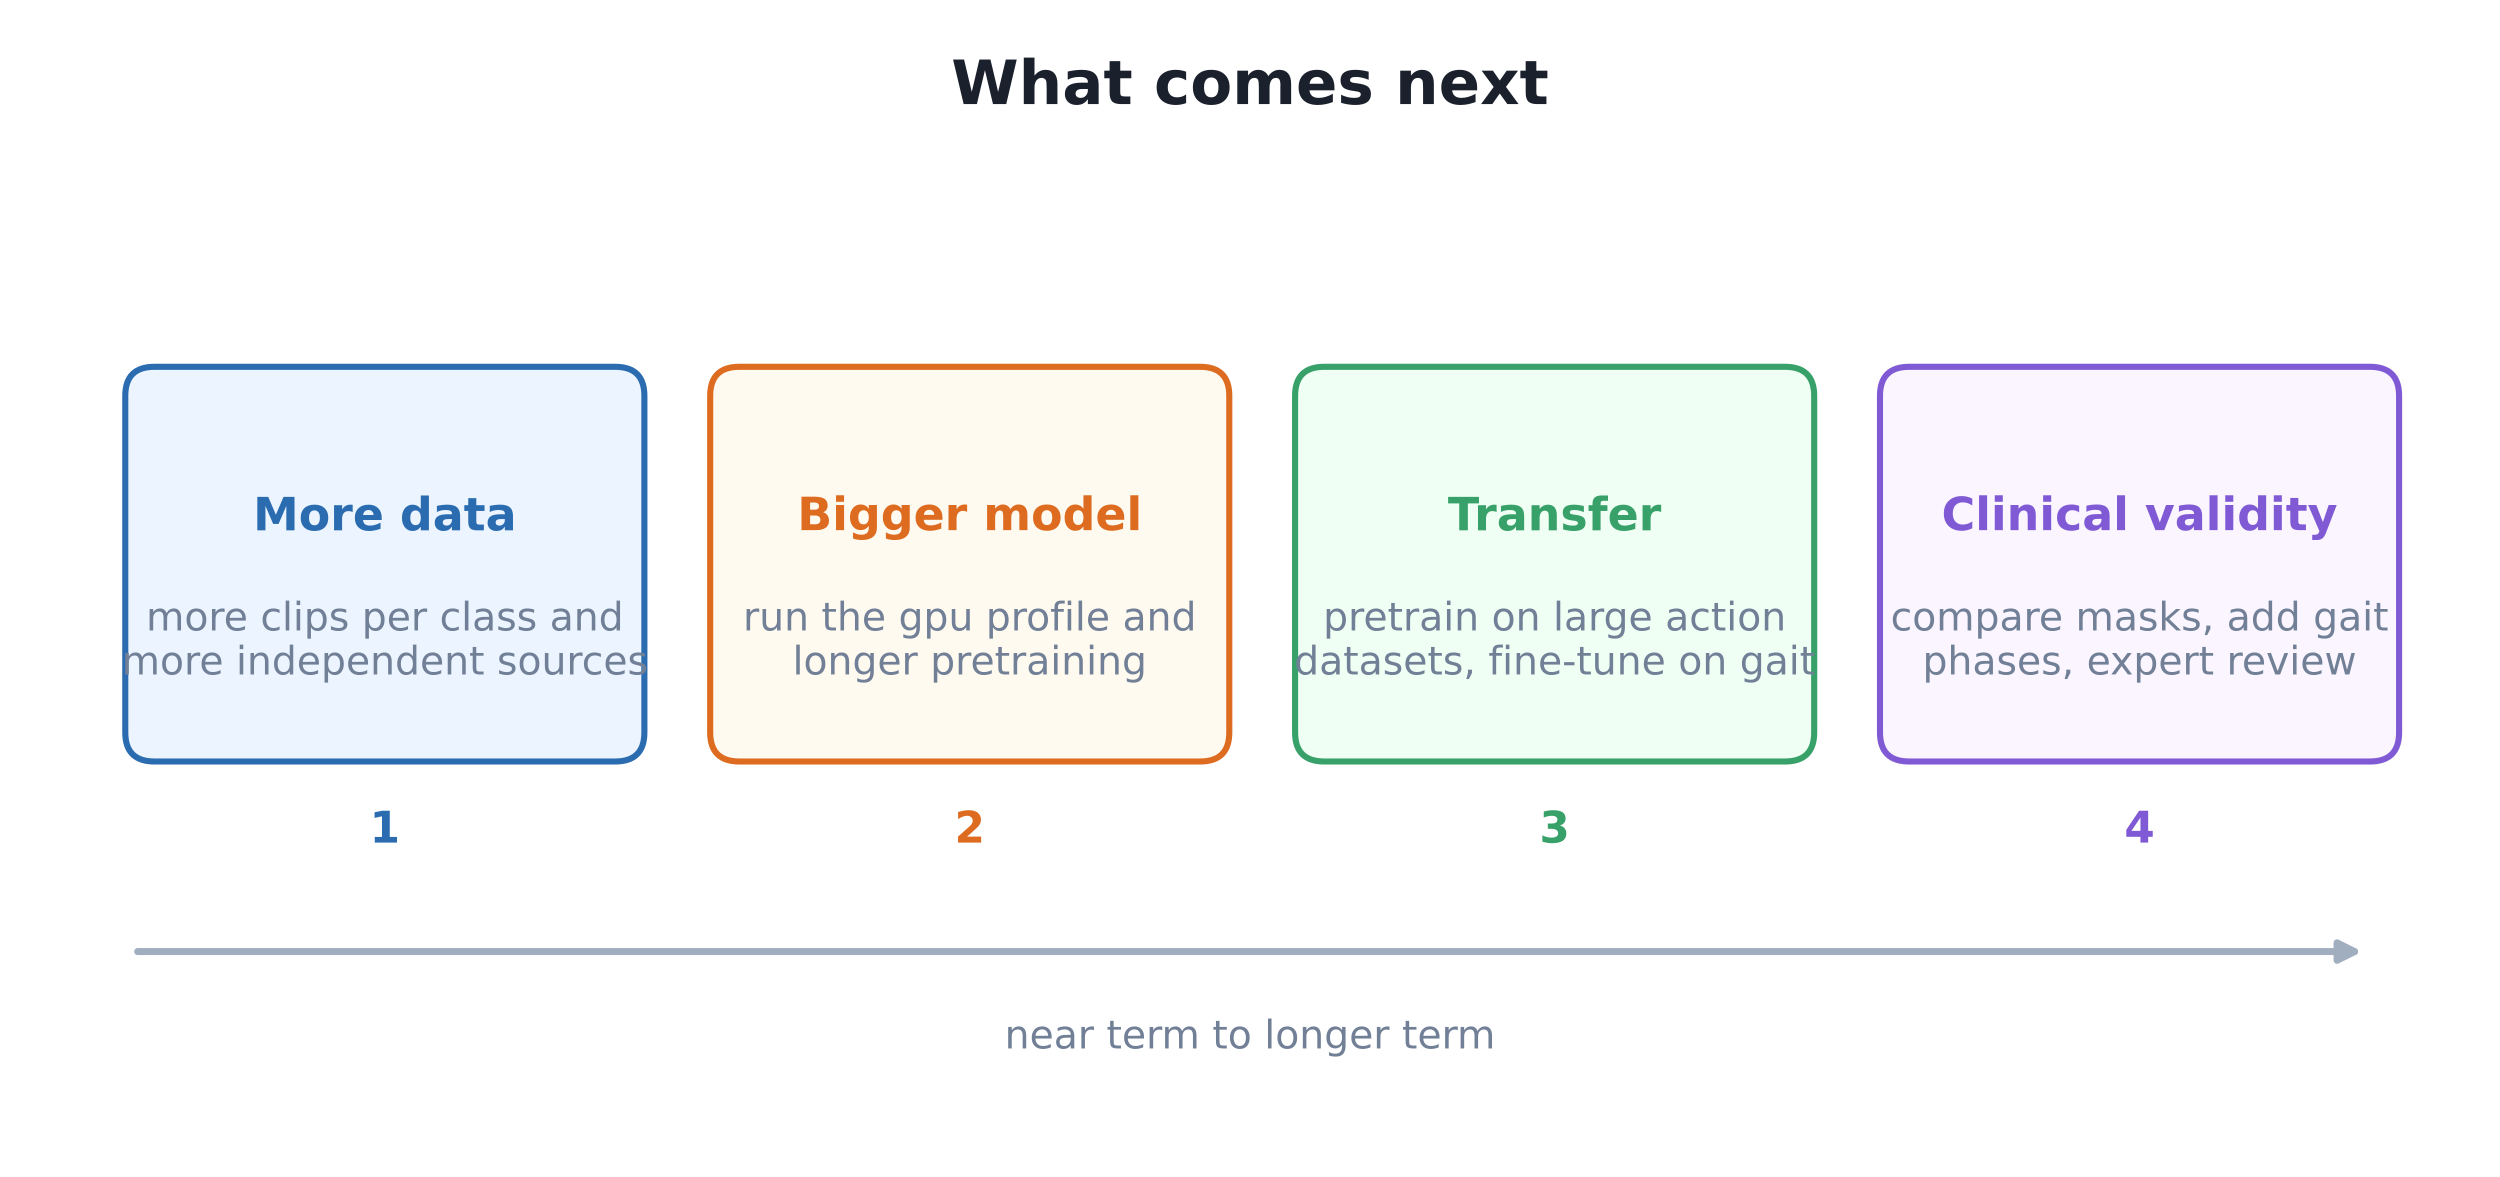
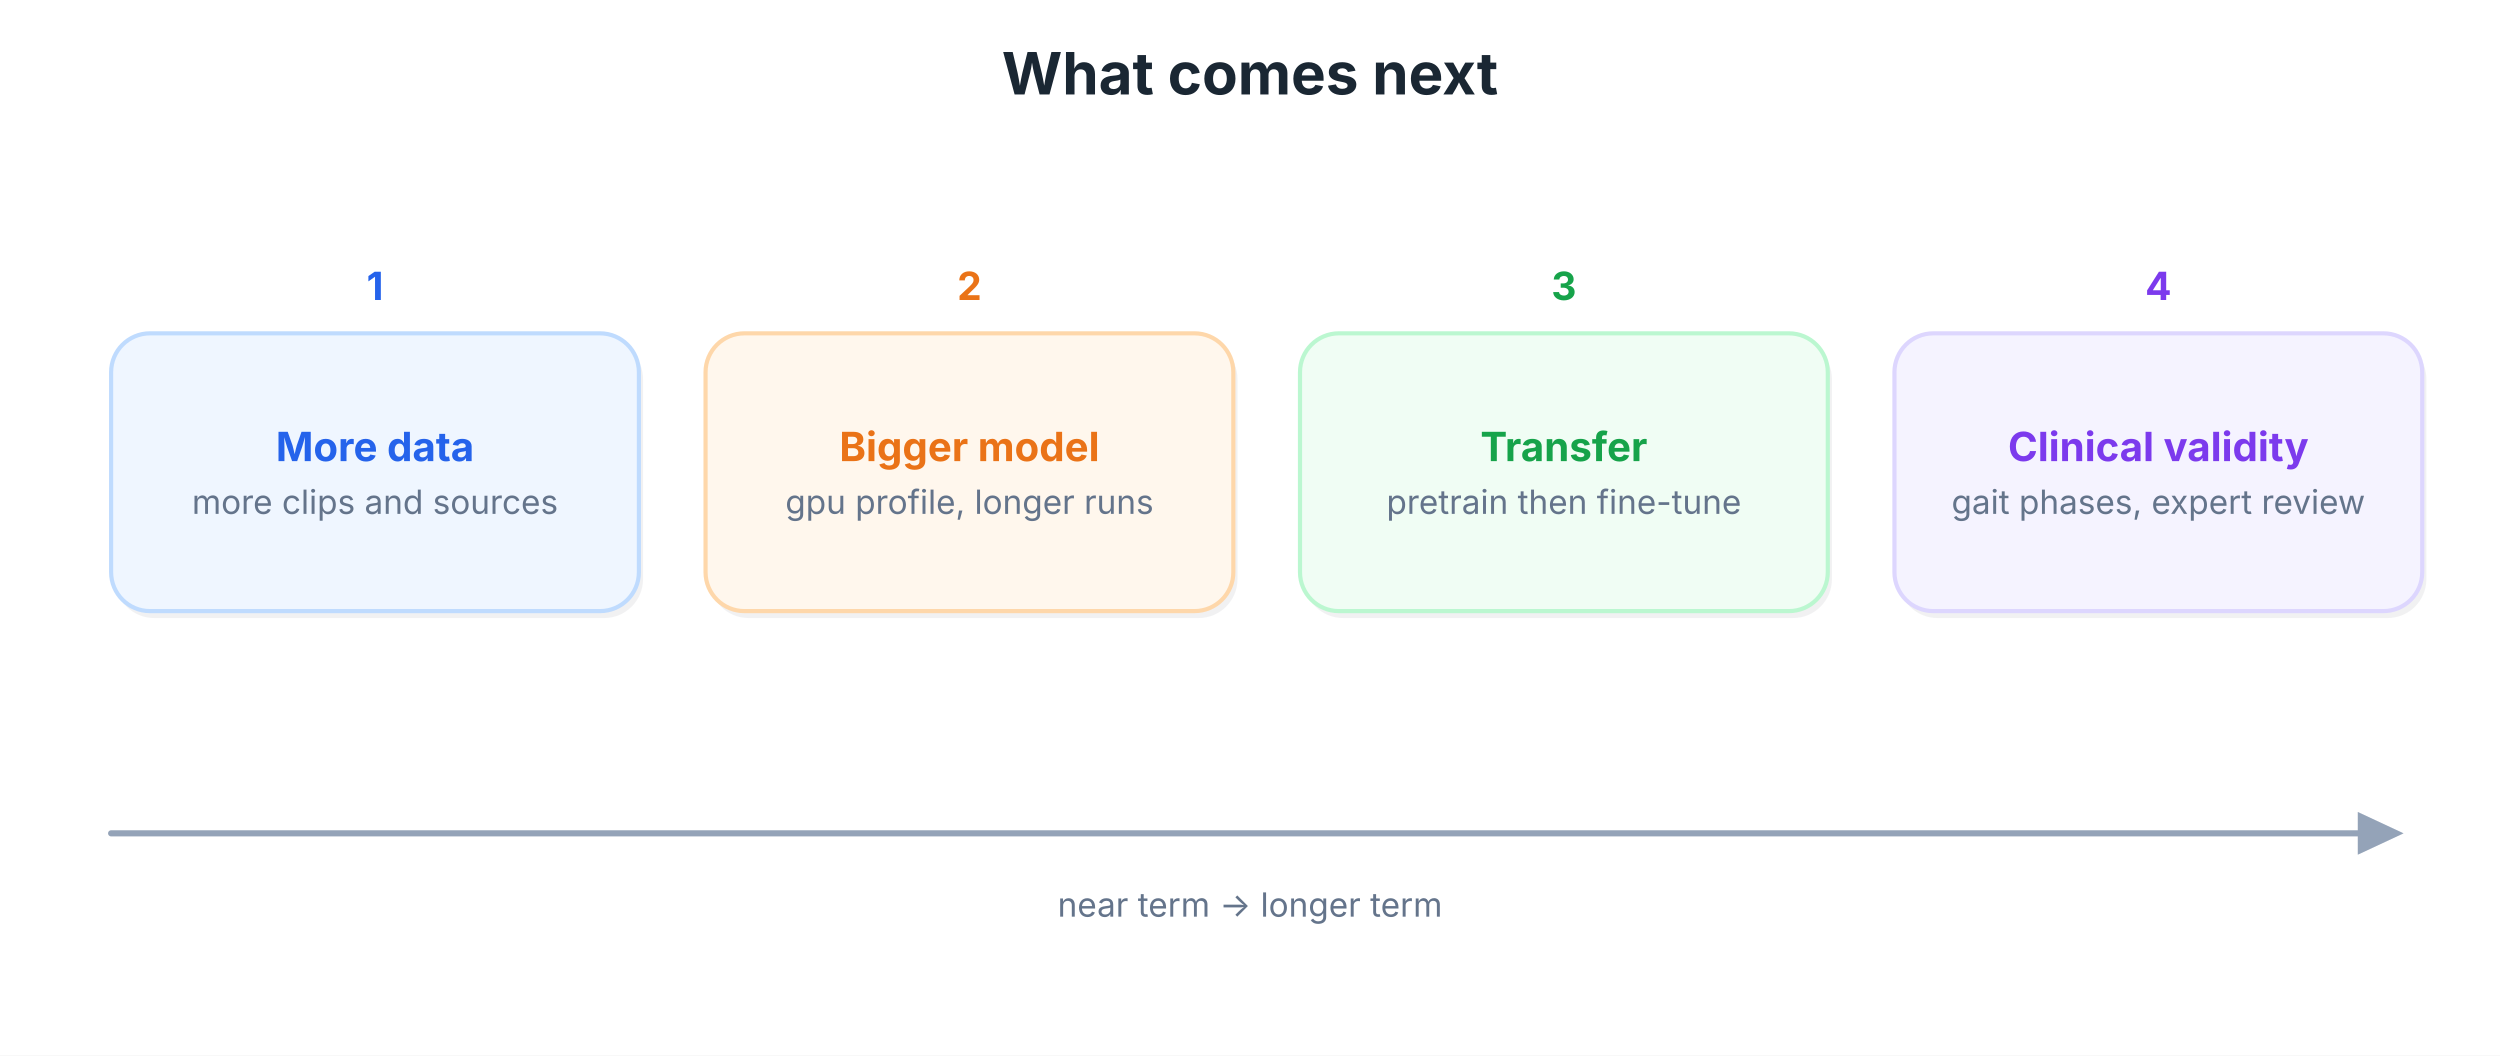
- <svg xmlns="http://www.w3.org/2000/svg" width="572.4pt" height="269.424pt" viewBox="0 0 572.4 269.424" version="1.1">
+ <svg xmlns="http://www.w3.org/2000/svg" width="900" height="380" viewBox="0 0 900 380">
+   <rect width="900" height="380" fill="#ffffff" />
  <defs>
-     <style type="text/css">*{stroke-linejoin: round; stroke-linecap: butt}</style>
+     <marker id="arrow" markerWidth="9" markerHeight="9" refX="6.5" refY="4" orient="auto">
+       <path d="M0.5,0.5 L8,4 L0.5,7.5 z" fill="#94a3b8" />
+     </marker>
+     <marker id="arrowBlue" markerWidth="9" markerHeight="9" refX="6.5" refY="4" orient="auto">
+       <path d="M0.5,0.5 L8,4 L0.5,7.5 z" fill="#2563eb" />
+     </marker>
+     <marker id="arrowOrange" markerWidth="9" markerHeight="9" refX="6.5" refY="4" orient="auto">
+       <path d="M0.5,0.5 L8,4 L0.5,7.5 z" fill="#ea7317" />
+     </marker>
+     <marker id="arrowGreen" markerWidth="9" markerHeight="9" refX="6.5" refY="4" orient="auto">
+       <path d="M0.5,0.5 L8,4 L0.5,7.5 z" fill="#16a34a" />
+     </marker>
+     <marker id="arrowSlate" markerWidth="9" markerHeight="9" refX="6.5" refY="4" orient="auto">
+       <path d="M0.5,0.5 L8,4 L0.5,7.5 z" fill="#475569" />
+     </marker>
+     <marker id="arrowMute" markerWidth="9" markerHeight="9" refX="6.5" refY="4" orient="auto">
+       <path d="M0.5,0.5 L8,4 L0.5,7.5 z" fill="#64748b" />
+     </marker>
+     <marker id="arrowPurple" markerWidth="9" markerHeight="9" refX="6.5" refY="4" orient="auto">
+       <path d="M0.5,0.5 L8,4 L0.5,7.5 z" fill="#7c3aed" />
+     </marker>
  </defs>
-   <g id="figure_1">
-     <g id="patch_1">
-       <path d="M 0 269.424  L 572.4 269.424  L 572.4 0  L 0 0  z " style="fill: #ffffff" />
-     </g>
-     <g id="axes_1">
-       <g id="patch_2">
-         <path d="M 35.379 174.352  L 140.841 174.352  Q 147.537 174.352 147.537 167.699  L 147.537 90.637  Q 147.537 83.984 140.841 83.984  L 35.379 83.984  Q 28.683 83.984 28.683 90.637  L 28.683 167.699  Q 28.683 174.352 35.379 174.352  z " clip-path="url(#p86cb41e0e3)" style="fill: #ebf4ff; stroke: #2b6cb0; stroke-width: 1.4; stroke-linejoin: miter" />
-       </g>
-       <g id="patch_3">
-         <path d="M 169.299 174.352  L 274.761 174.352  Q 281.457 174.352 281.457 167.699  L 281.457 90.637  Q 281.457 83.984 274.761 83.984  L 169.299 83.984  Q 162.603 83.984 162.603 90.637  L 162.603 167.699  Q 162.603 174.352 169.299 174.352  z " clip-path="url(#p86cb41e0e3)" style="fill: #fffaf0; stroke: #dd6b20; stroke-width: 1.4; stroke-linejoin: miter" />
-       </g>
-       <g id="patch_4">
-         <path d="M 303.219 174.352  L 408.681 174.352  Q 415.377 174.352 415.377 167.699  L 415.377 90.637  Q 415.377 83.984 408.681 83.984  L 303.219 83.984  Q 296.523 83.984 296.523 90.637  L 296.523 167.699  Q 296.523 174.352 303.219 174.352  z " clip-path="url(#p86cb41e0e3)" style="fill: #f0fff4; stroke: #38a169; stroke-width: 1.4; stroke-linejoin: miter" />
-       </g>
-       <g id="patch_5">
-         <path d="M 437.139 174.352  L 542.601 174.352  Q 549.297 174.352 549.297 167.699  L 549.297 90.637  Q 549.297 83.984 542.601 83.984  L 437.139 83.984  Q 430.443 83.984 430.443 90.637  L 430.443 167.699  Q 430.443 174.352 437.139 174.352  z " clip-path="url(#p86cb41e0e3)" style="fill: #faf5ff; stroke: #805ad5; stroke-width: 1.4; stroke-linejoin: miter" />
-       </g>
-       <g id="text_1">
-         <text style="font-weight: 700; font-size: 14px; font-family: 'DejaVu Sans'; text-anchor: middle; fill: #1a202c" x="286.2" y="23.832" transform="rotate(-0 286.2 23.832)">What comes next</text>
-       </g>
-       <g id="text_2">
-         <text style="font-weight: 700; font-size: 10.5px; font-family: 'DejaVu Sans'; text-anchor: middle; fill: #2b6cb0" x="88.11" y="121.421" transform="rotate(-0 88.11 121.4209)">More data</text>
-       </g>
-       <g id="text_3">
-         <text style="font-size: 9px; font-family: 'DejaVu Sans'; fill: #718096" transform="translate(33.44695 144.3532)">more clips per class and</text>
-         <text style="font-size: 9px; font-family: 'DejaVu Sans'; fill: #718096" transform="translate(27.86273 154.4313)">more independent sources</text>
-       </g>
-       <g id="text_4">
-         <text style="font-weight: 700; font-size: 10px; font-family: 'DejaVu Sans'; text-anchor: middle; fill: #2b6cb0" x="88.11" y="192.924" transform="rotate(-0 88.11 192.924)">1</text>
-       </g>
-       <g id="text_5">
-         <text style="font-weight: 700; font-size: 10.5px; font-family: 'DejaVu Sans'; text-anchor: middle; fill: #dd6b20" x="222.03" y="121.38" transform="rotate(-0 222.03 121.3798)">Bigger model</text>
-       </g>
-       <g id="text_6">
-         <text style="font-size: 9px; font-family: 'DejaVu Sans'; fill: #718096" transform="translate(170.1267 144.3532)">run the gpu profile and</text>
-         <text style="font-size: 9px; font-family: 'DejaVu Sans'; fill: #718096" transform="translate(181.4618 154.4313)">longer pretraining</text>
-       </g>
-       <g id="text_7">
-         <text style="font-weight: 700; font-size: 10px; font-family: 'DejaVu Sans'; text-anchor: middle; fill: #dd6b20" x="222.03" y="192.924" transform="rotate(-0 222.03 192.924)">2</text>
-       </g>
-       <g id="text_8">
-         <text style="font-weight: 700; font-size: 10.5px; font-family: 'DejaVu Sans'; text-anchor: middle; fill: #38a169" x="355.95" y="121.421" transform="rotate(-0 355.95 121.4209)">Transfer</text>
-       </g>
-       <g id="text_9">
-         <text style="font-size: 9px; font-family: 'DejaVu Sans'; fill: #718096" transform="translate(302.9498 144.3532)">pretrain on large action</text>
-         <text style="font-size: 9px; font-family: 'DejaVu Sans'; fill: #718096" transform="translate(296.3222 154.4313)">datasets, fine-tune on gait</text>
-       </g>
-       <g id="text_10">
-         <text style="font-weight: 700; font-size: 10px; font-family: 'DejaVu Sans'; text-anchor: middle; fill: #38a169" x="355.95" y="192.924" transform="rotate(-0 355.95 192.924)">3</text>
-       </g>
-       <g id="text_11">
-         <text style="font-weight: 700; font-size: 10.5px; font-family: 'DejaVu Sans'; text-anchor: middle; fill: #805ad5" x="489.87" y="121.38" transform="rotate(-0 489.87 121.3798)">Clinical validity</text>
-       </g>
-       <g id="text_12">
-         <text style="font-size: 9px; font-family: 'DejaVu Sans'; fill: #718096" transform="translate(432.8712 144.3532)">compare masks, add gait</text>
-         <text style="font-size: 9px; font-family: 'DejaVu Sans'; fill: #718096" transform="translate(440.1823 154.4313)">phases, expert review</text>
-       </g>
-       <g id="text_13">
-         <text style="font-weight: 700; font-size: 10px; font-family: 'DejaVu Sans'; text-anchor: middle; fill: #805ad5" x="489.87" y="192.924" transform="rotate(-0 489.87 192.924)">4</text>
-       </g>
-       <g id="patch_6">
-         <path d="M 31.521 217.872  Q 286.2 217.872 539.09 217.872  " style="fill: none; stroke: #a0aec0; stroke-width: 1.6; stroke-linecap: round" />
-         <path d="M 535.09 215.872  L 539.09 217.872  L 535.09 219.872  z " style="fill: #a0aec0; stroke: #a0aec0; stroke-width: 1.6; stroke-linecap: round" />
-       </g>
-       <g id="text_14">
-         <text style="font-size: 9px; font-family: 'DejaVu Sans'; text-anchor: middle; fill: #718096" x="286.2" y="240.048" transform="rotate(-0 286.2 240.048)">near term  to  longer term</text>
-       </g>
-     </g>
-   </g>
-   <defs>
-     <clipPath id="p86cb41e0e3">
-       <rect x="7.2" y="7.2" width="558" height="255.024" />
-     </clipPath>
-   </defs>
+   <text x="450.0" y="34" font-family="Inter, -apple-system, BlinkMacSystemFont, 'Segoe UI', Helvetica, Arial, sans-serif" font-size="21" fill="#1a2733" font-weight="700" text-anchor="middle">What comes next</text>
+   <text x="135.0" y="108" font-family="Inter, -apple-system, BlinkMacSystemFont, 'Segoe UI', Helvetica, Arial, sans-serif" font-size="14" fill="#2563eb" font-weight="700" text-anchor="middle">1</text>
+   <rect x="41.5" y="122.5" width="190" height="100" rx="14" fill="#0f172a" opacity="0.06" />
+   <rect x="40" y="120" width="190" height="100" rx="14" fill="#eff6ff" stroke="#bfdbfe" stroke-width="1.5" />
+   <text x="135.0" y="166.0" font-family="Inter, -apple-system, BlinkMacSystemFont, 'Segoe UI', Helvetica, Arial, sans-serif" font-size="14.5" fill="#2563eb" font-weight="700" text-anchor="middle">More data</text>
+   <text x="135.0" y="185.0" font-family="Inter, -apple-system, BlinkMacSystemFont, 'Segoe UI', Helvetica, Arial, sans-serif" font-size="12" fill="#64748b" font-weight="400" text-anchor="middle">more clips and sources</text>
+   <text x="349.0" y="108" font-family="Inter, -apple-system, BlinkMacSystemFont, 'Segoe UI', Helvetica, Arial, sans-serif" font-size="14" fill="#ea7317" font-weight="700" text-anchor="middle">2</text>
+   <rect x="255.5" y="122.5" width="190" height="100" rx="14" fill="#0f172a" opacity="0.06" />
+   <rect x="254" y="120" width="190" height="100" rx="14" fill="#fff7ed" stroke="#fed7aa" stroke-width="1.5" />
+   <text x="349.0" y="166.0" font-family="Inter, -apple-system, BlinkMacSystemFont, 'Segoe UI', Helvetica, Arial, sans-serif" font-size="14.5" fill="#ea7317" font-weight="700" text-anchor="middle">Bigger model</text>
+   <text x="349.0" y="185.0" font-family="Inter, -apple-system, BlinkMacSystemFont, 'Segoe UI', Helvetica, Arial, sans-serif" font-size="12" fill="#64748b" font-weight="400" text-anchor="middle">gpu profile, longer runs</text>
+   <text x="563.0" y="108" font-family="Inter, -apple-system, BlinkMacSystemFont, 'Segoe UI', Helvetica, Arial, sans-serif" font-size="14" fill="#16a34a" font-weight="700" text-anchor="middle">3</text>
+   <rect x="469.5" y="122.5" width="190" height="100" rx="14" fill="#0f172a" opacity="0.06" />
+   <rect x="468" y="120" width="190" height="100" rx="14" fill="#f0fdf4" stroke="#bbf7d0" stroke-width="1.5" />
+   <text x="563.0" y="166.0" font-family="Inter, -apple-system, BlinkMacSystemFont, 'Segoe UI', Helvetica, Arial, sans-serif" font-size="14.5" fill="#16a34a" font-weight="700" text-anchor="middle">Transfer</text>
+   <text x="563.0" y="185.0" font-family="Inter, -apple-system, BlinkMacSystemFont, 'Segoe UI', Helvetica, Arial, sans-serif" font-size="12" fill="#64748b" font-weight="400" text-anchor="middle">pretrain then fine-tune</text>
+   <text x="777.0" y="108" font-family="Inter, -apple-system, BlinkMacSystemFont, 'Segoe UI', Helvetica, Arial, sans-serif" font-size="14" fill="#7c3aed" font-weight="700" text-anchor="middle">4</text>
+   <rect x="683.5" y="122.5" width="190" height="100" rx="14" fill="#0f172a" opacity="0.06" />
+   <rect x="682" y="120" width="190" height="100" rx="14" fill="#f5f3ff" stroke="#ddd6fe" stroke-width="1.5" />
+   <text x="777.0" y="166.0" font-family="Inter, -apple-system, BlinkMacSystemFont, 'Segoe UI', Helvetica, Arial, sans-serif" font-size="14.5" fill="#7c3aed" font-weight="700" text-anchor="middle">Clinical validity</text>
+   <text x="777.0" y="185.0" font-family="Inter, -apple-system, BlinkMacSystemFont, 'Segoe UI', Helvetica, Arial, sans-serif" font-size="12" fill="#64748b" font-weight="400" text-anchor="middle">gait phases, expert review</text>
+   <path d="M 40 300 H 862" fill="none" stroke="#94a3b8" stroke-width="2.2" stroke-linecap="round" stroke-linejoin="round" marker-end="url(#arrow)" />
+   <text x="450.0" y="330" font-family="Inter, -apple-system, BlinkMacSystemFont, 'Segoe UI', Helvetica, Arial, sans-serif" font-size="12" fill="#64748b" font-weight="400" text-anchor="middle">near term  →  longer term</text>
</svg>
